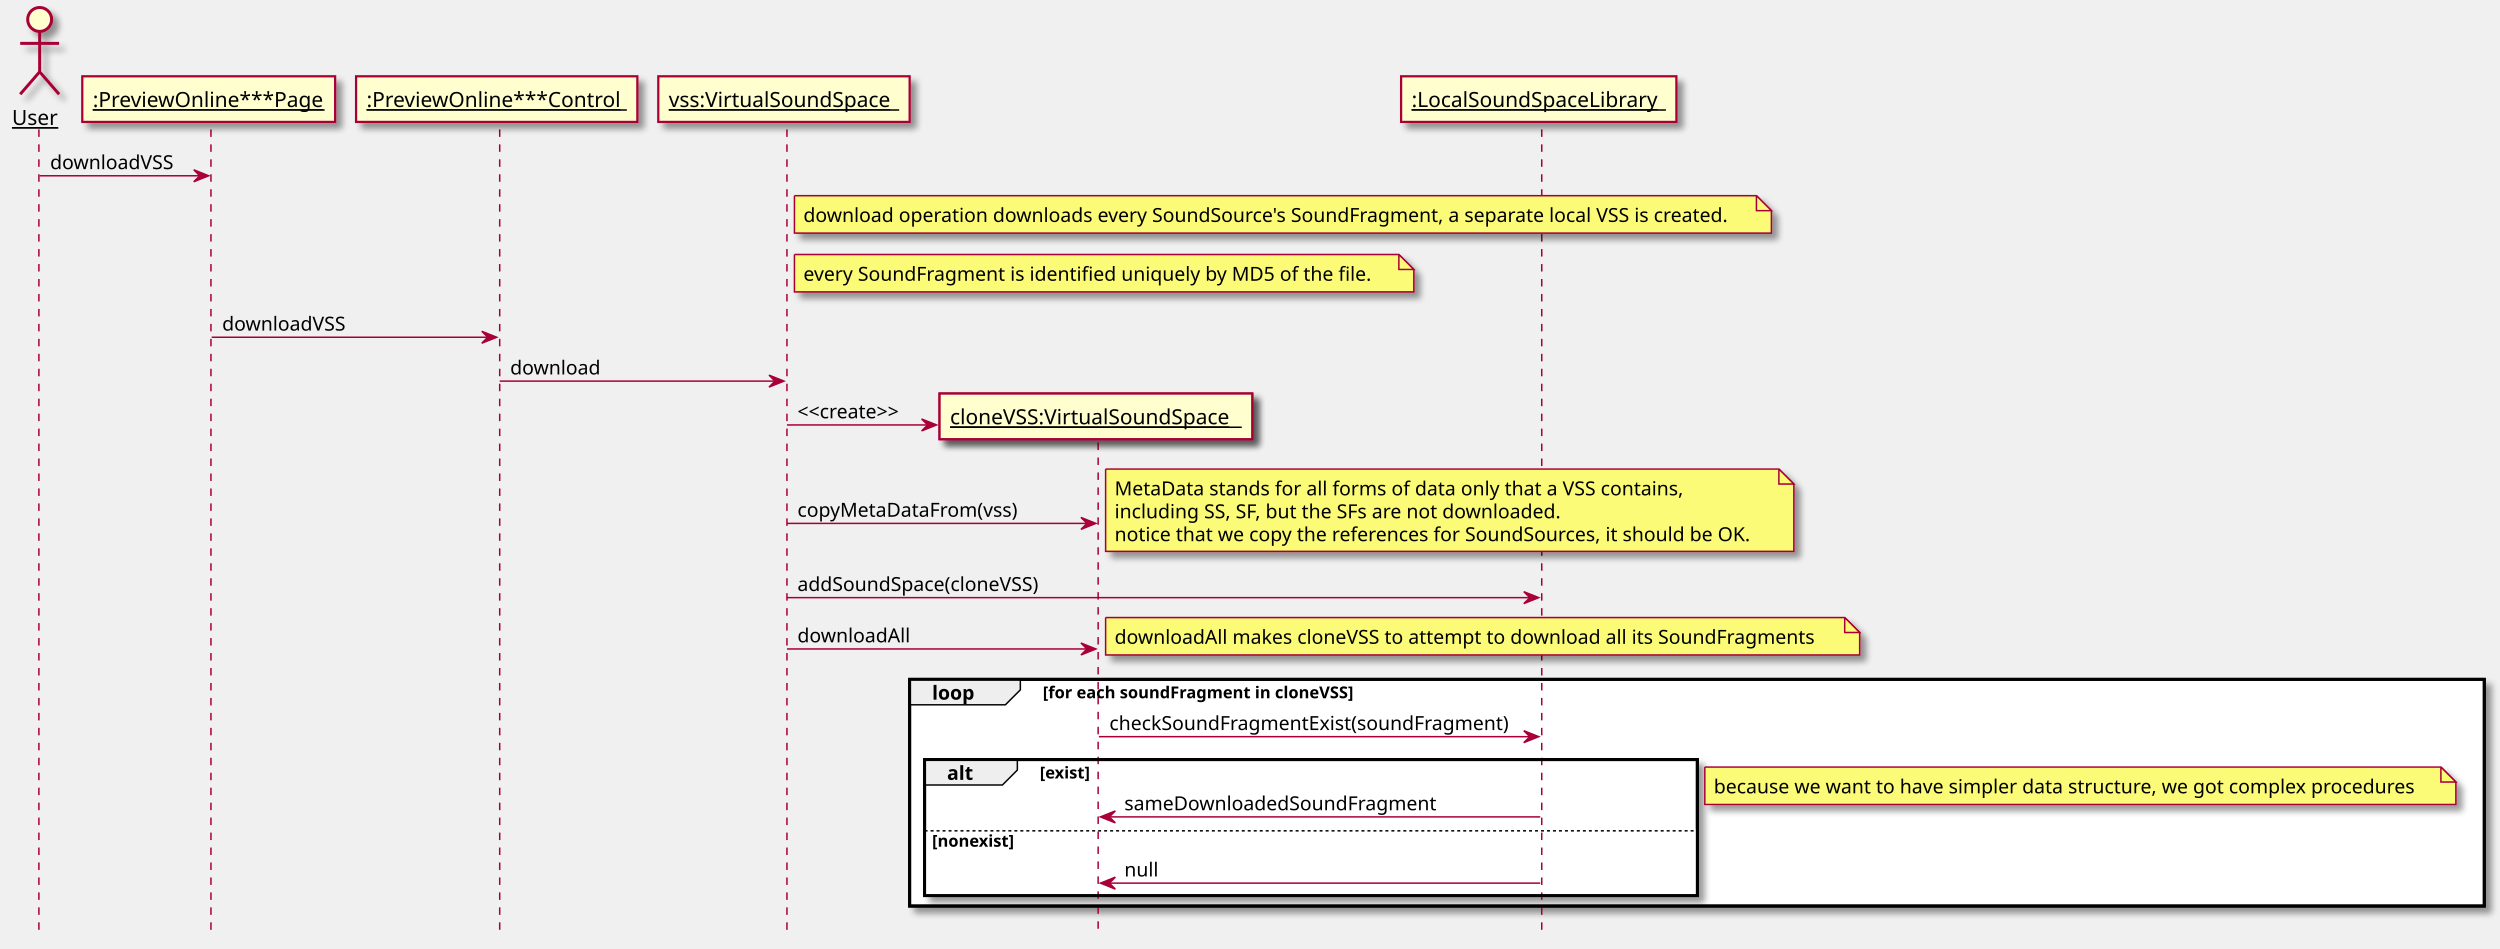
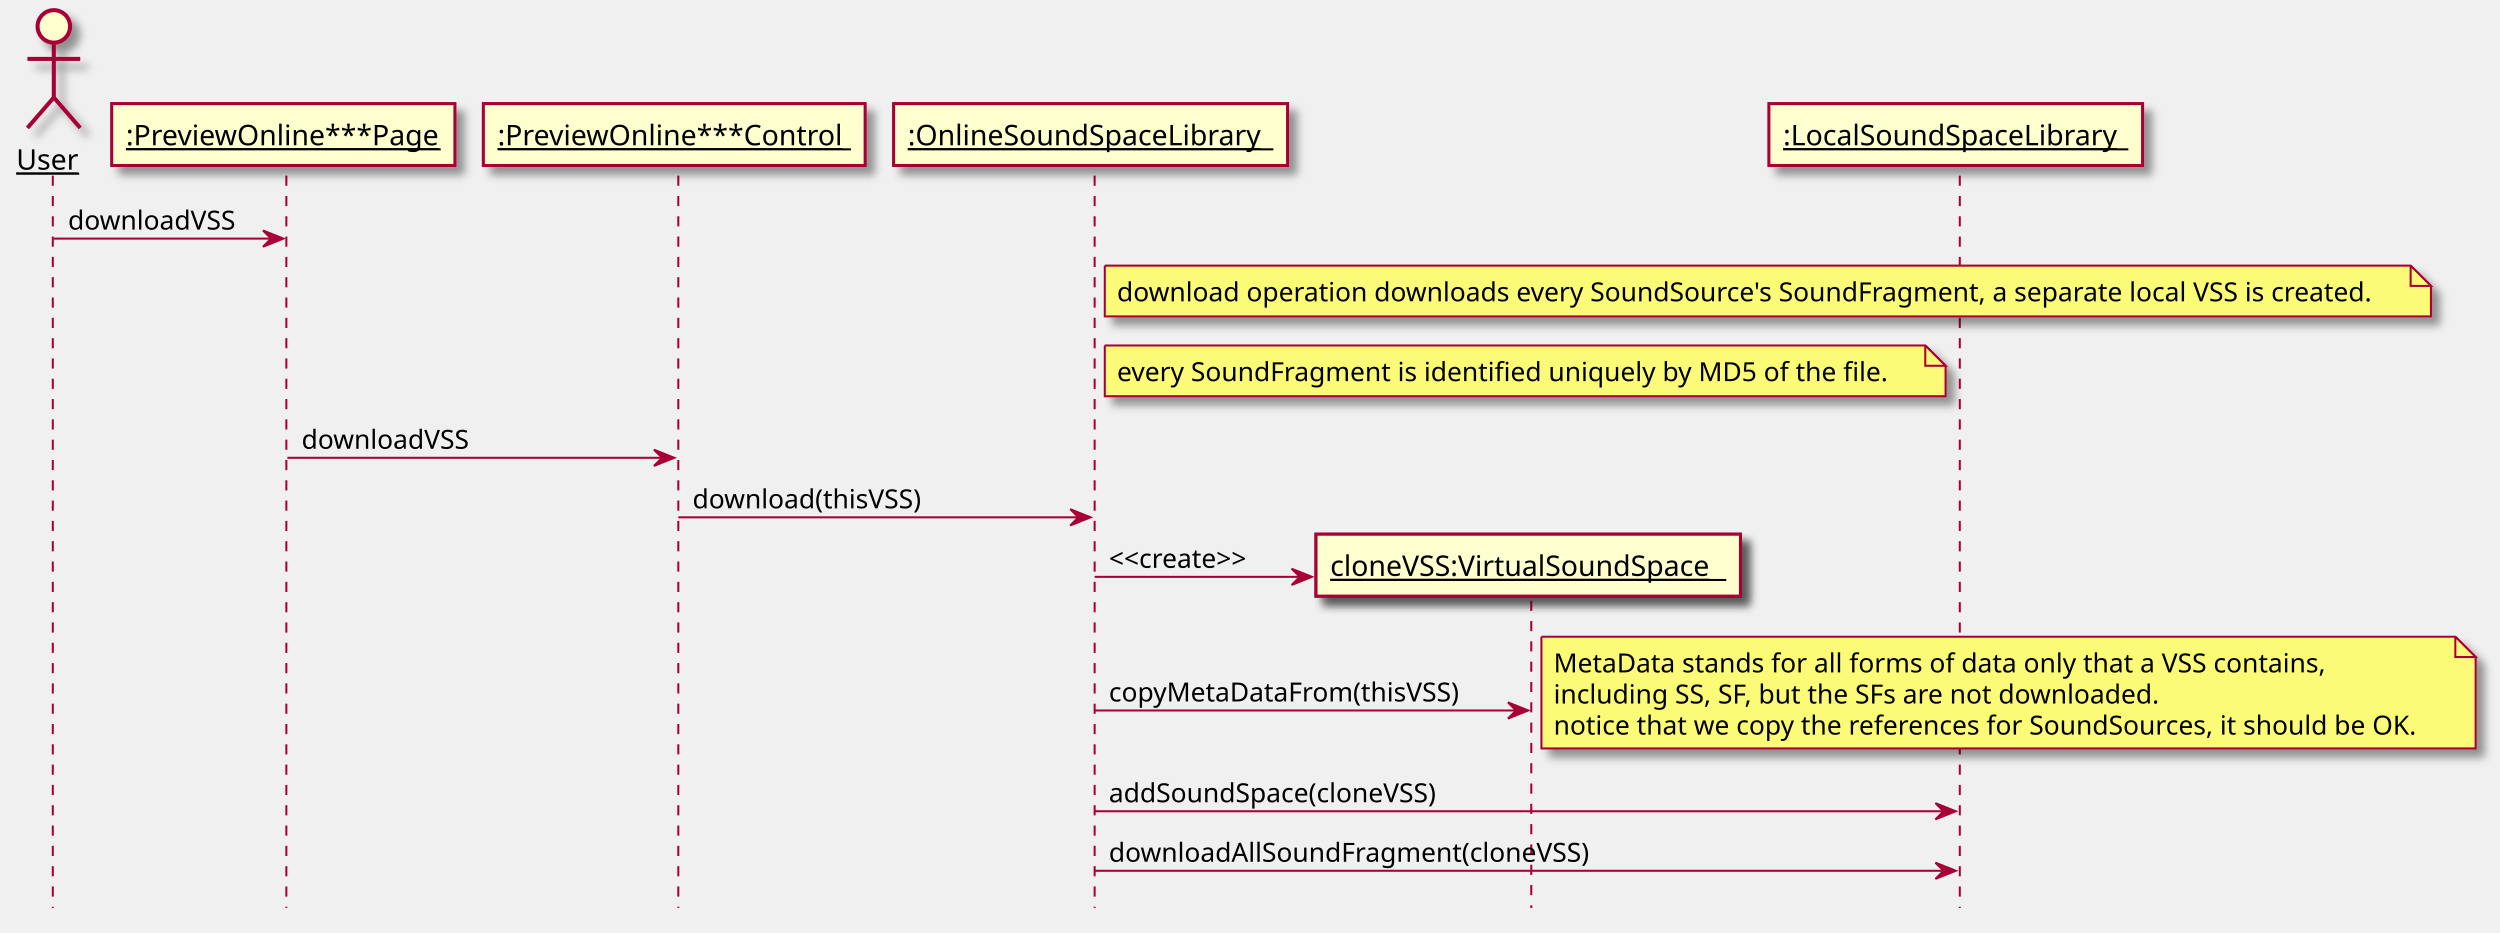
- <svg xmlns="http://www.w3.org/2000/svg" contentScriptType="application/ecmascript" contentStyleType="text/css" height="634px" preserveAspectRatio="none" style="width:1671px;height:634px;" version="1.1" viewBox="0 0 1671 634" width="1671px" zoomAndPan="magnify">
+ <svg xmlns="http://www.w3.org/2000/svg" contentScriptType="application/ecmascript" contentStyleType="text/css" height="459px" preserveAspectRatio="none" style="width:1231px;height:459px;" version="1.1" viewBox="0 0 1231 459" width="1231px" zoomAndPan="magnify">
  <defs>
-     <filter height="300%" id="f5fvi8w82870o" width="300%" x="-1" y="-1">
+     <filter height="300%" id="f5g9e2wvizru1" width="300%" x="-1" y="-1">
      <feGaussianBlur result="blurOut" stdDeviation="2.0" />
      <feColorMatrix in="blurOut" result="blurOut2" type="matrix" values="0 0 0 0 0 0 0 0 0 0 0 0 0 0 0 0 0 0 .4 0" />
      <feOffset dx="4.0" dy="4.0" in="blurOut2" result="blurOut3" />
      <feBlend in="SourceGraphic" in2="blurOut3" mode="normal" />
    </filter>
  </defs>
  <g>
-     <rect fill="#FEFECE" filter="url(#f5fvi8w82870o)" height="30.488" style="stroke: #A80036; stroke-width: 1.5;" width="209" x="628" y="263.041" />
-     <text fill="#000000" font-family="sans-serif" font-size="14" lengthAdjust="spacingAndGlyphs" text-decoration="underline" textLength="195" x="635" y="283.576">cloneVSS:VirtualSoundSpace</text>
-     <line style="stroke: #000000; stroke-width: 1.0;" x1="635" x2="830" y1="285.576" y2="285.576" />
-     <rect fill="#FFFFFF" filter="url(#f5fvi8w82870o)" height="151.508" style="stroke: #000000; stroke-width: 2.0;" width="1052.5" x="608" y="454.082" />
-     <rect fill="#FFFFFF" filter="url(#f5fvi8w82870o)" height="90.887" style="stroke: #000000; stroke-width: 2.0;" width="516.5" x="618" y="507.703" />
-     <rect fill="#FFFFFF" height="44.266" style="stroke: none; stroke-width: 1.0;" width="516.5" x="618" y="554.324" />
-     <line style="stroke: #A80036; stroke-width: 1.0; stroke-dasharray: 5.0,5.0;" x1="26" x2="26" y1="86.488" y2="622.59" />
-     <line style="stroke: #A80036; stroke-width: 1.0; stroke-dasharray: 5.0,5.0;" x1="141" x2="141" y1="86.488" y2="622.59" />
-     <line style="stroke: #A80036; stroke-width: 1.0; stroke-dasharray: 5.0,5.0;" x1="334" x2="334" y1="86.488" y2="622.59" />
-     <line style="stroke: #A80036; stroke-width: 1.0; stroke-dasharray: 5.0,5.0;" x1="526" x2="526" y1="86.488" y2="622.59" />
-     <line style="stroke: #A80036; stroke-width: 1.0; stroke-dasharray: 5.0,5.0;" x1="734" x2="734" y1="295.785" y2="622.59" />
-     <line style="stroke: #A80036; stroke-width: 1.0; stroke-dasharray: 5.0,5.0;" x1="1030.5" x2="1030.5" y1="86.488" y2="622.59" />
+     <rect fill="#FEFECE" filter="url(#f5g9e2wvizru1)" height="30.488" style="stroke: #A80036; stroke-width: 1.5;" width="209" x="648" y="263.041" />
+     <text fill="#000000" font-family="sans-serif" font-size="14" lengthAdjust="spacingAndGlyphs" text-decoration="underline" textLength="195" x="655" y="283.576">cloneVSS:VirtualSoundSpace</text>
+     <line style="stroke: #000000; stroke-width: 1.0;" x1="655" x2="850" y1="285.576" y2="285.576" />
+     <line style="stroke: #A80036; stroke-width: 1.0; stroke-dasharray: 5.0,5.0;" x1="26" x2="26" y1="86.488" y2="447.082" />
+     <line style="stroke: #A80036; stroke-width: 1.0; stroke-dasharray: 5.0,5.0;" x1="141" x2="141" y1="86.488" y2="447.082" />
+     <line style="stroke: #A80036; stroke-width: 1.0; stroke-dasharray: 5.0,5.0;" x1="334" x2="334" y1="86.488" y2="447.082" />
+     <line style="stroke: #A80036; stroke-width: 1.0; stroke-dasharray: 5.0,5.0;" x1="539" x2="539" y1="86.488" y2="447.082" />
+     <line style="stroke: #A80036; stroke-width: 1.0; stroke-dasharray: 5.0,5.0;" x1="754" x2="754" y1="295.785" y2="447.082" />
+     <line style="stroke: #A80036; stroke-width: 1.0; stroke-dasharray: 5.0,5.0;" x1="965" x2="965" y1="86.488" y2="447.082" />
    <text fill="#000000" font-family="sans-serif" font-size="14" lengthAdjust="spacingAndGlyphs" text-decoration="underline" textLength="31" x="8" y="83.535">User</text>
    <line style="stroke: #000000; stroke-width: 1.0;" x1="8" x2="39" y1="85.535" y2="85.535" />
-     <ellipse cx="26.5" cy="13" fill="#FEFECE" filter="url(#f5fvi8w82870o)" rx="8" ry="8" style="stroke: #A80036; stroke-width: 2.0;" />
-     <path d="M26.5,21 L26.5,48 M13.5,29 L39.5,29 M26.5,48 L13.5,63 M26.5,48 L39.5,63 " fill="none" filter="url(#f5fvi8w82870o)" style="stroke: #A80036; stroke-width: 2.0;" />
-     <rect fill="#FEFECE" filter="url(#f5fvi8w82870o)" height="30.488" style="stroke: #A80036; stroke-width: 1.5;" width="169" x="55" y="51" />
+     <ellipse cx="26.5" cy="13" fill="#FEFECE" filter="url(#f5g9e2wvizru1)" rx="8" ry="8" style="stroke: #A80036; stroke-width: 2.0;" />
+     <path d="M26.5,21 L26.5,48 M13.5,29 L39.5,29 M26.5,48 L13.5,63 M26.5,48 L39.5,63 " fill="none" filter="url(#f5g9e2wvizru1)" style="stroke: #A80036; stroke-width: 2.0;" />
+     <rect fill="#FEFECE" filter="url(#f5g9e2wvizru1)" height="30.488" style="stroke: #A80036; stroke-width: 1.5;" width="169" x="55" y="51" />
    <text fill="#000000" font-family="sans-serif" font-size="14" lengthAdjust="spacingAndGlyphs" text-decoration="underline" textLength="155" x="62" y="71.535">:PreviewOnline***Page</text>
    <line style="stroke: #000000; stroke-width: 1.0;" x1="62" x2="217" y1="73.535" y2="73.535" />
-     <rect fill="#FEFECE" filter="url(#f5fvi8w82870o)" height="30.488" style="stroke: #A80036; stroke-width: 1.5;" width="188" x="238" y="51" />
+     <rect fill="#FEFECE" filter="url(#f5g9e2wvizru1)" height="30.488" style="stroke: #A80036; stroke-width: 1.5;" width="188" x="238" y="51" />
    <text fill="#000000" font-family="sans-serif" font-size="14" lengthAdjust="spacingAndGlyphs" text-decoration="underline" textLength="174" x="245" y="71.535">:PreviewOnline***Control</text>
    <line style="stroke: #000000; stroke-width: 1.0;" x1="245" x2="419" y1="73.535" y2="73.535" />
-     <rect fill="#FEFECE" filter="url(#f5fvi8w82870o)" height="30.488" style="stroke: #A80036; stroke-width: 1.5;" width="168" x="440" y="51" />
-     <text fill="#000000" font-family="sans-serif" font-size="14" lengthAdjust="spacingAndGlyphs" text-decoration="underline" textLength="154" x="447" y="71.535">vss:VirtualSoundSpace</text>
-     <line style="stroke: #000000; stroke-width: 1.0;" x1="447" x2="601" y1="73.535" y2="73.535" />
-     <rect fill="#FEFECE" filter="url(#f5fvi8w82870o)" height="30.488" style="stroke: #A80036; stroke-width: 1.5;" width="184" x="936.5" y="51" />
-     <text fill="#000000" font-family="sans-serif" font-size="14" lengthAdjust="spacingAndGlyphs" text-decoration="underline" textLength="170" x="943.5" y="71.535">:LocalSoundSpaceLibrary</text>
-     <line style="stroke: #000000; stroke-width: 1.0;" x1="943.5" x2="1113.5" y1="73.535" y2="73.535" />
+     <rect fill="#FEFECE" filter="url(#f5g9e2wvizru1)" height="30.488" style="stroke: #A80036; stroke-width: 1.5;" width="194" x="440" y="51" />
+     <text fill="#000000" font-family="sans-serif" font-size="14" lengthAdjust="spacingAndGlyphs" text-decoration="underline" textLength="180" x="447" y="71.535">:OnlineSoundSpaceLibrary</text>
+     <line style="stroke: #000000; stroke-width: 1.0;" x1="447" x2="627" y1="73.535" y2="73.535" />
+     <rect fill="#FEFECE" filter="url(#f5g9e2wvizru1)" height="30.488" style="stroke: #A80036; stroke-width: 1.5;" width="184" x="871" y="51" />
+     <text fill="#000000" font-family="sans-serif" font-size="14" lengthAdjust="spacingAndGlyphs" text-decoration="underline" textLength="170" x="878" y="71.535">:LocalSoundSpaceLibrary</text>
+     <line style="stroke: #000000; stroke-width: 1.0;" x1="878" x2="1048" y1="73.535" y2="73.535" />
    <polygon fill="#A80036" points="129.5,113.488,139.5,117.488,129.5,121.488,133.5,117.488" style="stroke: #A80036; stroke-width: 1.0;" />
    <line style="stroke: #A80036; stroke-width: 1.0;" x1="26.5" x2="135.5" y1="117.488" y2="117.488" />
    <text fill="#000000" font-family="sans-serif" font-size="13" lengthAdjust="spacingAndGlyphs" textLength="83" x="33.5" y="113.057">downloadVSS</text>
-     <path d="M531,130.799 L531,155.799 L1184,155.799 L1184,140.799 L1174,130.799 L531,130.799 " fill="#FBFB77" filter="url(#f5fvi8w82870o)" style="stroke: #A80036; stroke-width: 1.0;" />
-     <path d="M1174,130.799 L1174,140.799 L1184,140.799 L1174,130.799 " fill="#FBFB77" style="stroke: #A80036; stroke-width: 1.0;" />
-     <text fill="#000000" font-family="sans-serif" font-size="13" lengthAdjust="spacingAndGlyphs" textLength="632" x="537" y="148.367">download operation downloads every SoundSource's SoundFragment, a separate local VSS is created.</text>
-     <path d="M531,170.109 L531,195.109 L945,195.109 L945,180.109 L935,170.109 L531,170.109 " fill="#FBFB77" filter="url(#f5fvi8w82870o)" style="stroke: #A80036; stroke-width: 1.0;" />
-     <path d="M935,170.109 L935,180.109 L945,180.109 L935,170.109 " fill="#FBFB77" style="stroke: #A80036; stroke-width: 1.0;" />
-     <text fill="#000000" font-family="sans-serif" font-size="13" lengthAdjust="spacingAndGlyphs" textLength="393" x="537" y="187.678">every SoundFragment is identified uniquely by MD5 of the file.</text>
+     <path d="M544,130.799 L544,155.799 L1197,155.799 L1197,140.799 L1187,130.799 L544,130.799 " fill="#FBFB77" filter="url(#f5g9e2wvizru1)" style="stroke: #A80036; stroke-width: 1.0;" />
+     <path d="M1187,130.799 L1187,140.799 L1197,140.799 L1187,130.799 " fill="#FBFB77" style="stroke: #A80036; stroke-width: 1.0;" />
+     <text fill="#000000" font-family="sans-serif" font-size="13" lengthAdjust="spacingAndGlyphs" textLength="632" x="550" y="148.367">download operation downloads every SoundSource's SoundFragment, a separate local VSS is created.</text>
+     <path d="M544,170.109 L544,195.109 L958,195.109 L958,180.109 L948,170.109 L544,170.109 " fill="#FBFB77" filter="url(#f5g9e2wvizru1)" style="stroke: #A80036; stroke-width: 1.0;" />
+     <path d="M948,170.109 L948,180.109 L958,180.109 L948,170.109 " fill="#FBFB77" style="stroke: #A80036; stroke-width: 1.0;" />
+     <text fill="#000000" font-family="sans-serif" font-size="13" lengthAdjust="spacingAndGlyphs" textLength="393" x="550" y="187.678">every SoundFragment is identified uniquely by MD5 of the file.</text>
    <polygon fill="#A80036" points="322,221.42,332,225.42,322,229.42,326,225.42" style="stroke: #A80036; stroke-width: 1.0;" />
    <line style="stroke: #A80036; stroke-width: 1.0;" x1="141.5" x2="328" y1="225.42" y2="225.42" />
    <text fill="#000000" font-family="sans-serif" font-size="13" lengthAdjust="spacingAndGlyphs" textLength="83" x="148.5" y="220.988">downloadVSS</text>
-     <polygon fill="#A80036" points="514,250.731,524,254.731,514,258.731,518,254.731" style="stroke: #A80036; stroke-width: 1.0;" />
-     <line style="stroke: #A80036; stroke-width: 1.0;" x1="334" x2="520" y1="254.731" y2="254.731" />
-     <text fill="#000000" font-family="sans-serif" font-size="13" lengthAdjust="spacingAndGlyphs" textLength="61" x="341" y="250.299">download</text>
-     <polygon fill="#A80036" points="616,280.041,626,284.041,616,288.041,620,284.041" style="stroke: #A80036; stroke-width: 1.0;" />
-     <line style="stroke: #A80036; stroke-width: 1.0;" x1="526" x2="622" y1="284.041" y2="284.041" />
-     <text fill="#000000" font-family="sans-serif" font-size="13" lengthAdjust="spacingAndGlyphs" textLength="78" x="533" y="279.609">&lt;&lt;create&gt;&gt;</text>
-     <rect fill="#FEFECE" filter="url(#f5fvi8w82870o)" height="30.488" style="stroke: #A80036; stroke-width: 1.5;" width="209" x="628" y="263.041" />
-     <text fill="#000000" font-family="sans-serif" font-size="14" lengthAdjust="spacingAndGlyphs" text-decoration="underline" textLength="195" x="635" y="283.576">cloneVSS:VirtualSoundSpace</text>
-     <line style="stroke: #000000; stroke-width: 1.0;" x1="635" x2="830" y1="285.576" y2="285.576" />
-     <polygon fill="#A80036" points="722.5,345.84,732.5,349.84,722.5,353.84,726.5,349.84" style="stroke: #A80036; stroke-width: 1.0;" />
-     <line style="stroke: #A80036; stroke-width: 1.0;" x1="526" x2="728.5" y1="349.84" y2="349.84" />
-     <text fill="#000000" font-family="sans-serif" font-size="13" lengthAdjust="spacingAndGlyphs" textLength="150" x="533" y="345.408">copyMetaDataFrom(vss)</text>
-     <path d="M739,313.529 L739,368.529 L1199,368.529 L1199,323.529 L1189,313.529 L739,313.529 " fill="#FBFB77" filter="url(#f5fvi8w82870o)" style="stroke: #A80036; stroke-width: 1.0;" />
-     <path d="M1189,313.529 L1189,323.529 L1199,323.529 L1189,313.529 " fill="#FBFB77" style="stroke: #A80036; stroke-width: 1.0;" />
-     <text fill="#000000" font-family="sans-serif" font-size="13" lengthAdjust="spacingAndGlyphs" textLength="394" x="745" y="331.098">MetaData stands for all forms of data only that a VSS contains,</text>
-     <text fill="#000000" font-family="sans-serif" font-size="13" lengthAdjust="spacingAndGlyphs" textLength="309" x="745" y="346.408">including SS, SF, but the SFs are not downloaded.</text>
-     <text fill="#000000" font-family="sans-serif" font-size="13" lengthAdjust="spacingAndGlyphs" textLength="439" x="745" y="361.719">notice that we copy the references for SoundSources, it should be OK.</text>
-     <polygon fill="#A80036" points="1018.5,395.461,1028.5,399.461,1018.5,403.461,1022.5,399.461" style="stroke: #A80036; stroke-width: 1.0;" />
-     <line style="stroke: #A80036; stroke-width: 1.0;" x1="526" x2="1024.5" y1="399.461" y2="399.461" />
-     <text fill="#000000" font-family="sans-serif" font-size="13" lengthAdjust="spacingAndGlyphs" textLength="162" x="533" y="395.029">addSoundSpace(cloneVSS)</text>
-     <polygon fill="#A80036" points="722.5,429.772,732.5,433.772,722.5,437.772,726.5,433.772" style="stroke: #A80036; stroke-width: 1.0;" />
-     <line style="stroke: #A80036; stroke-width: 1.0;" x1="526" x2="728.5" y1="433.772" y2="433.772" />
-     <text fill="#000000" font-family="sans-serif" font-size="13" lengthAdjust="spacingAndGlyphs" textLength="78" x="533" y="429.34">downloadAll</text>
-     <path d="M739,412.772 L739,437.772 L1243,437.772 L1243,422.772 L1233,412.772 L739,412.772 " fill="#FBFB77" filter="url(#f5fvi8w82870o)" style="stroke: #A80036; stroke-width: 1.0;" />
-     <path d="M1233,412.772 L1233,422.772 L1243,422.772 L1233,412.772 " fill="#FBFB77" style="stroke: #A80036; stroke-width: 1.0;" />
-     <text fill="#000000" font-family="sans-serif" font-size="13" lengthAdjust="spacingAndGlyphs" textLength="483" x="745" y="430.34">downloadAll makes cloneVSS to attempt to download all its SoundFragments</text>
-     <path d="M608,454.082 L682,454.082 L682,461.082 L672,471.082 L608,471.082 L608,454.082 " fill="#EEEEEE" style="stroke: #000000; stroke-width: 1.0;" />
-     <rect fill="none" height="151.508" style="stroke: #000000; stroke-width: 2.0;" width="1052.5" x="608" y="454.082" />
-     <text fill="#000000" font-family="sans-serif" font-size="13" font-weight="bold" lengthAdjust="spacingAndGlyphs" textLength="29" x="623" y="467.65">loop</text>
-     <text fill="#000000" font-family="sans-serif" font-size="11" font-weight="bold" lengthAdjust="spacingAndGlyphs" textLength="213" x="697" y="466.717">[for each soundFragment in cloneVSS]</text>
-     <polygon fill="#A80036" points="1018.5,488.393,1028.5,492.393,1018.5,496.393,1022.5,492.393" style="stroke: #A80036; stroke-width: 1.0;" />
-     <line style="stroke: #A80036; stroke-width: 1.0;" x1="734.5" x2="1024.5" y1="492.393" y2="492.393" />
-     <text fill="#000000" font-family="sans-serif" font-size="13" lengthAdjust="spacingAndGlyphs" textLength="272" x="741.5" y="487.961">checkSoundFragmentExist(soundFragment)</text>
-     <path d="M618,507.703 L680,507.703 L680,514.703 L670,524.703 L618,524.703 L618,507.703 " fill="#EEEEEE" style="stroke: #000000; stroke-width: 1.0;" />
-     <rect fill="none" height="90.887" style="stroke: #000000; stroke-width: 2.0;" width="516.5" x="618" y="507.703" />
-     <text fill="#000000" font-family="sans-serif" font-size="13" font-weight="bold" lengthAdjust="spacingAndGlyphs" textLength="17" x="633" y="521.271">alt</text>
-     <text fill="#000000" font-family="sans-serif" font-size="11" font-weight="bold" lengthAdjust="spacingAndGlyphs" textLength="34" x="695" y="520.338">[exist]</text>
-     <path d="M1139.5,512.703 L1139.5,537.703 L1641.5,537.703 L1641.5,522.703 L1631.5,512.703 L1139.5,512.703 " fill="#FBFB77" filter="url(#f5fvi8w82870o)" style="stroke: #A80036; stroke-width: 1.0;" />
-     <path d="M1631.5,512.703 L1631.5,522.703 L1641.5,522.703 L1631.5,512.703 " fill="#FBFB77" style="stroke: #A80036; stroke-width: 1.0;" />
-     <text fill="#000000" font-family="sans-serif" font-size="13" lengthAdjust="spacingAndGlyphs" textLength="481" x="1145.5" y="530.271">because we want to have simpler data structure, we got complex procedures</text>
-     <polygon fill="#A80036" points="745.5,542.014,735.5,546.014,745.5,550.014,741.5,546.014" style="stroke: #A80036; stroke-width: 1.0;" />
-     <line style="stroke: #A80036; stroke-width: 1.0;" x1="739.5" x2="1029.5" y1="546.014" y2="546.014" />
-     <text fill="#000000" font-family="sans-serif" font-size="13" lengthAdjust="spacingAndGlyphs" textLength="209" x="751.5" y="541.582">sameDownloadedSoundFragment</text>
-     <line style="stroke: #000000; stroke-width: 1.0; stroke-dasharray: 2.0,2.0;" x1="618" x2="1134.5" y1="555.324" y2="555.324" />
-     <text fill="#000000" font-family="sans-serif" font-size="11" font-weight="bold" lengthAdjust="spacingAndGlyphs" textLength="55" x="623" y="565.959">[nonexist]</text>
-     <polygon fill="#A80036" points="745.5,586.279,735.5,590.279,745.5,594.279,741.5,590.279" style="stroke: #A80036; stroke-width: 1.0;" />
-     <line style="stroke: #A80036; stroke-width: 1.0;" x1="739.5" x2="1029.5" y1="590.279" y2="590.279" />
-     <text fill="#000000" font-family="sans-serif" font-size="13" lengthAdjust="spacingAndGlyphs" textLength="24" x="751.5" y="585.848">null</text>
+     <polygon fill="#A80036" points="527,250.731,537,254.731,527,258.731,531,254.731" style="stroke: #A80036; stroke-width: 1.0;" />
+     <line style="stroke: #A80036; stroke-width: 1.0;" x1="334" x2="533" y1="254.731" y2="254.731" />
+     <text fill="#000000" font-family="sans-serif" font-size="13" lengthAdjust="spacingAndGlyphs" textLength="115" x="341" y="250.299">download(thisVSS)</text>
+     <polygon fill="#A80036" points="636,280.041,646,284.041,636,288.041,640,284.041" style="stroke: #A80036; stroke-width: 1.0;" />
+     <line style="stroke: #A80036; stroke-width: 1.0;" x1="539" x2="642" y1="284.041" y2="284.041" />
+     <text fill="#000000" font-family="sans-serif" font-size="13" lengthAdjust="spacingAndGlyphs" textLength="78" x="546" y="279.609">&lt;&lt;create&gt;&gt;</text>
+     <rect fill="#FEFECE" filter="url(#f5g9e2wvizru1)" height="30.488" style="stroke: #A80036; stroke-width: 1.5;" width="209" x="648" y="263.041" />
+     <text fill="#000000" font-family="sans-serif" font-size="14" lengthAdjust="spacingAndGlyphs" text-decoration="underline" textLength="195" x="655" y="283.576">cloneVSS:VirtualSoundSpace</text>
+     <line style="stroke: #000000; stroke-width: 1.0;" x1="655" x2="850" y1="285.576" y2="285.576" />
+     <polygon fill="#A80036" points="742.5,345.84,752.5,349.84,742.5,353.84,746.5,349.84" style="stroke: #A80036; stroke-width: 1.0;" />
+     <line style="stroke: #A80036; stroke-width: 1.0;" x1="539" x2="748.5" y1="349.84" y2="349.84" />
+     <text fill="#000000" font-family="sans-serif" font-size="13" lengthAdjust="spacingAndGlyphs" textLength="175" x="546" y="345.408">copyMetaDataFrom(thisVSS)</text>
+     <path d="M759,313.529 L759,368.529 L1219,368.529 L1219,323.529 L1209,313.529 L759,313.529 " fill="#FBFB77" filter="url(#f5g9e2wvizru1)" style="stroke: #A80036; stroke-width: 1.0;" />
+     <path d="M1209,313.529 L1209,323.529 L1219,323.529 L1209,313.529 " fill="#FBFB77" style="stroke: #A80036; stroke-width: 1.0;" />
+     <text fill="#000000" font-family="sans-serif" font-size="13" lengthAdjust="spacingAndGlyphs" textLength="394" x="765" y="331.098">MetaData stands for all forms of data only that a VSS contains,</text>
+     <text fill="#000000" font-family="sans-serif" font-size="13" lengthAdjust="spacingAndGlyphs" textLength="309" x="765" y="346.408">including SS, SF, but the SFs are not downloaded.</text>
+     <text fill="#000000" font-family="sans-serif" font-size="13" lengthAdjust="spacingAndGlyphs" textLength="439" x="765" y="361.719">notice that we copy the references for SoundSources, it should be OK.</text>
+     <polygon fill="#A80036" points="953,395.461,963,399.461,953,403.461,957,399.461" style="stroke: #A80036; stroke-width: 1.0;" />
+     <line style="stroke: #A80036; stroke-width: 1.0;" x1="539" x2="959" y1="399.461" y2="399.461" />
+     <text fill="#000000" font-family="sans-serif" font-size="13" lengthAdjust="spacingAndGlyphs" textLength="162" x="546" y="395.029">addSoundSpace(cloneVSS)</text>
+     <polygon fill="#A80036" points="953,424.772,963,428.772,953,432.772,957,428.772" style="stroke: #A80036; stroke-width: 1.0;" />
+     <line style="stroke: #A80036; stroke-width: 1.0;" x1="539" x2="959" y1="428.772" y2="428.772" />
+     <text fill="#000000" font-family="sans-serif" font-size="13" lengthAdjust="spacingAndGlyphs" textLength="240" x="546" y="424.34">downloadAllSoundFragment(cloneVSS)</text>
  </g>
</svg>
